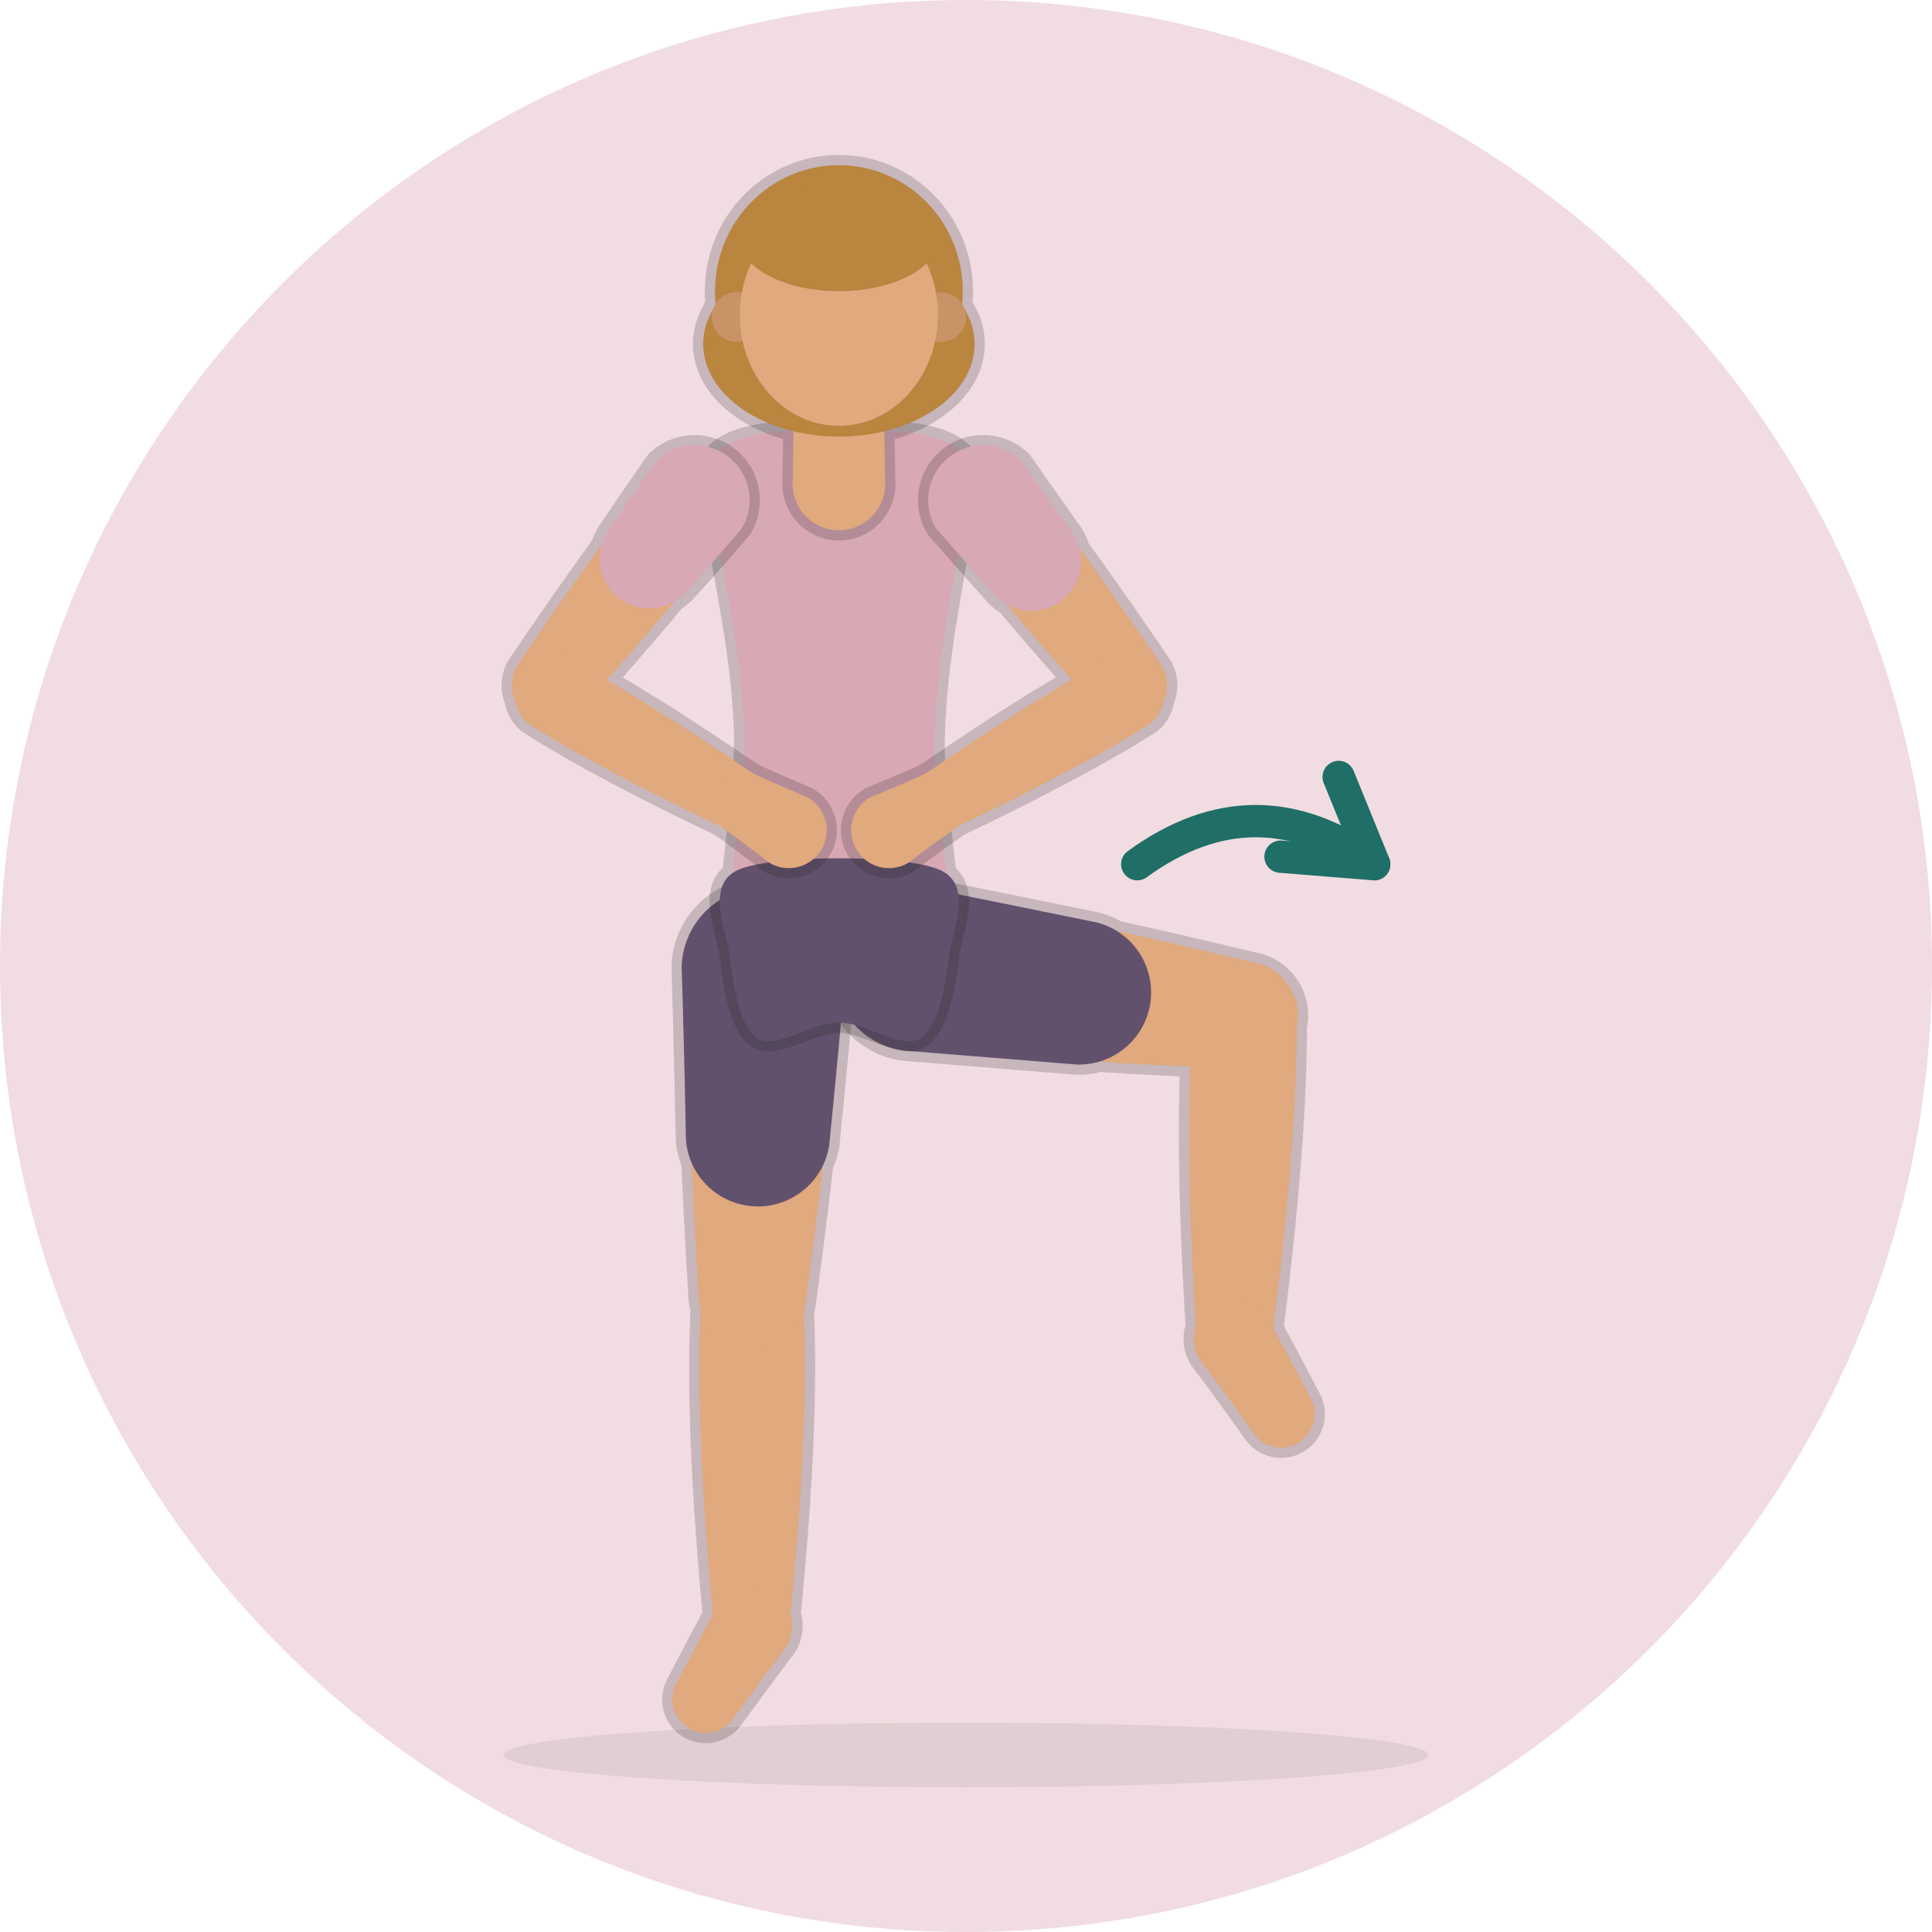
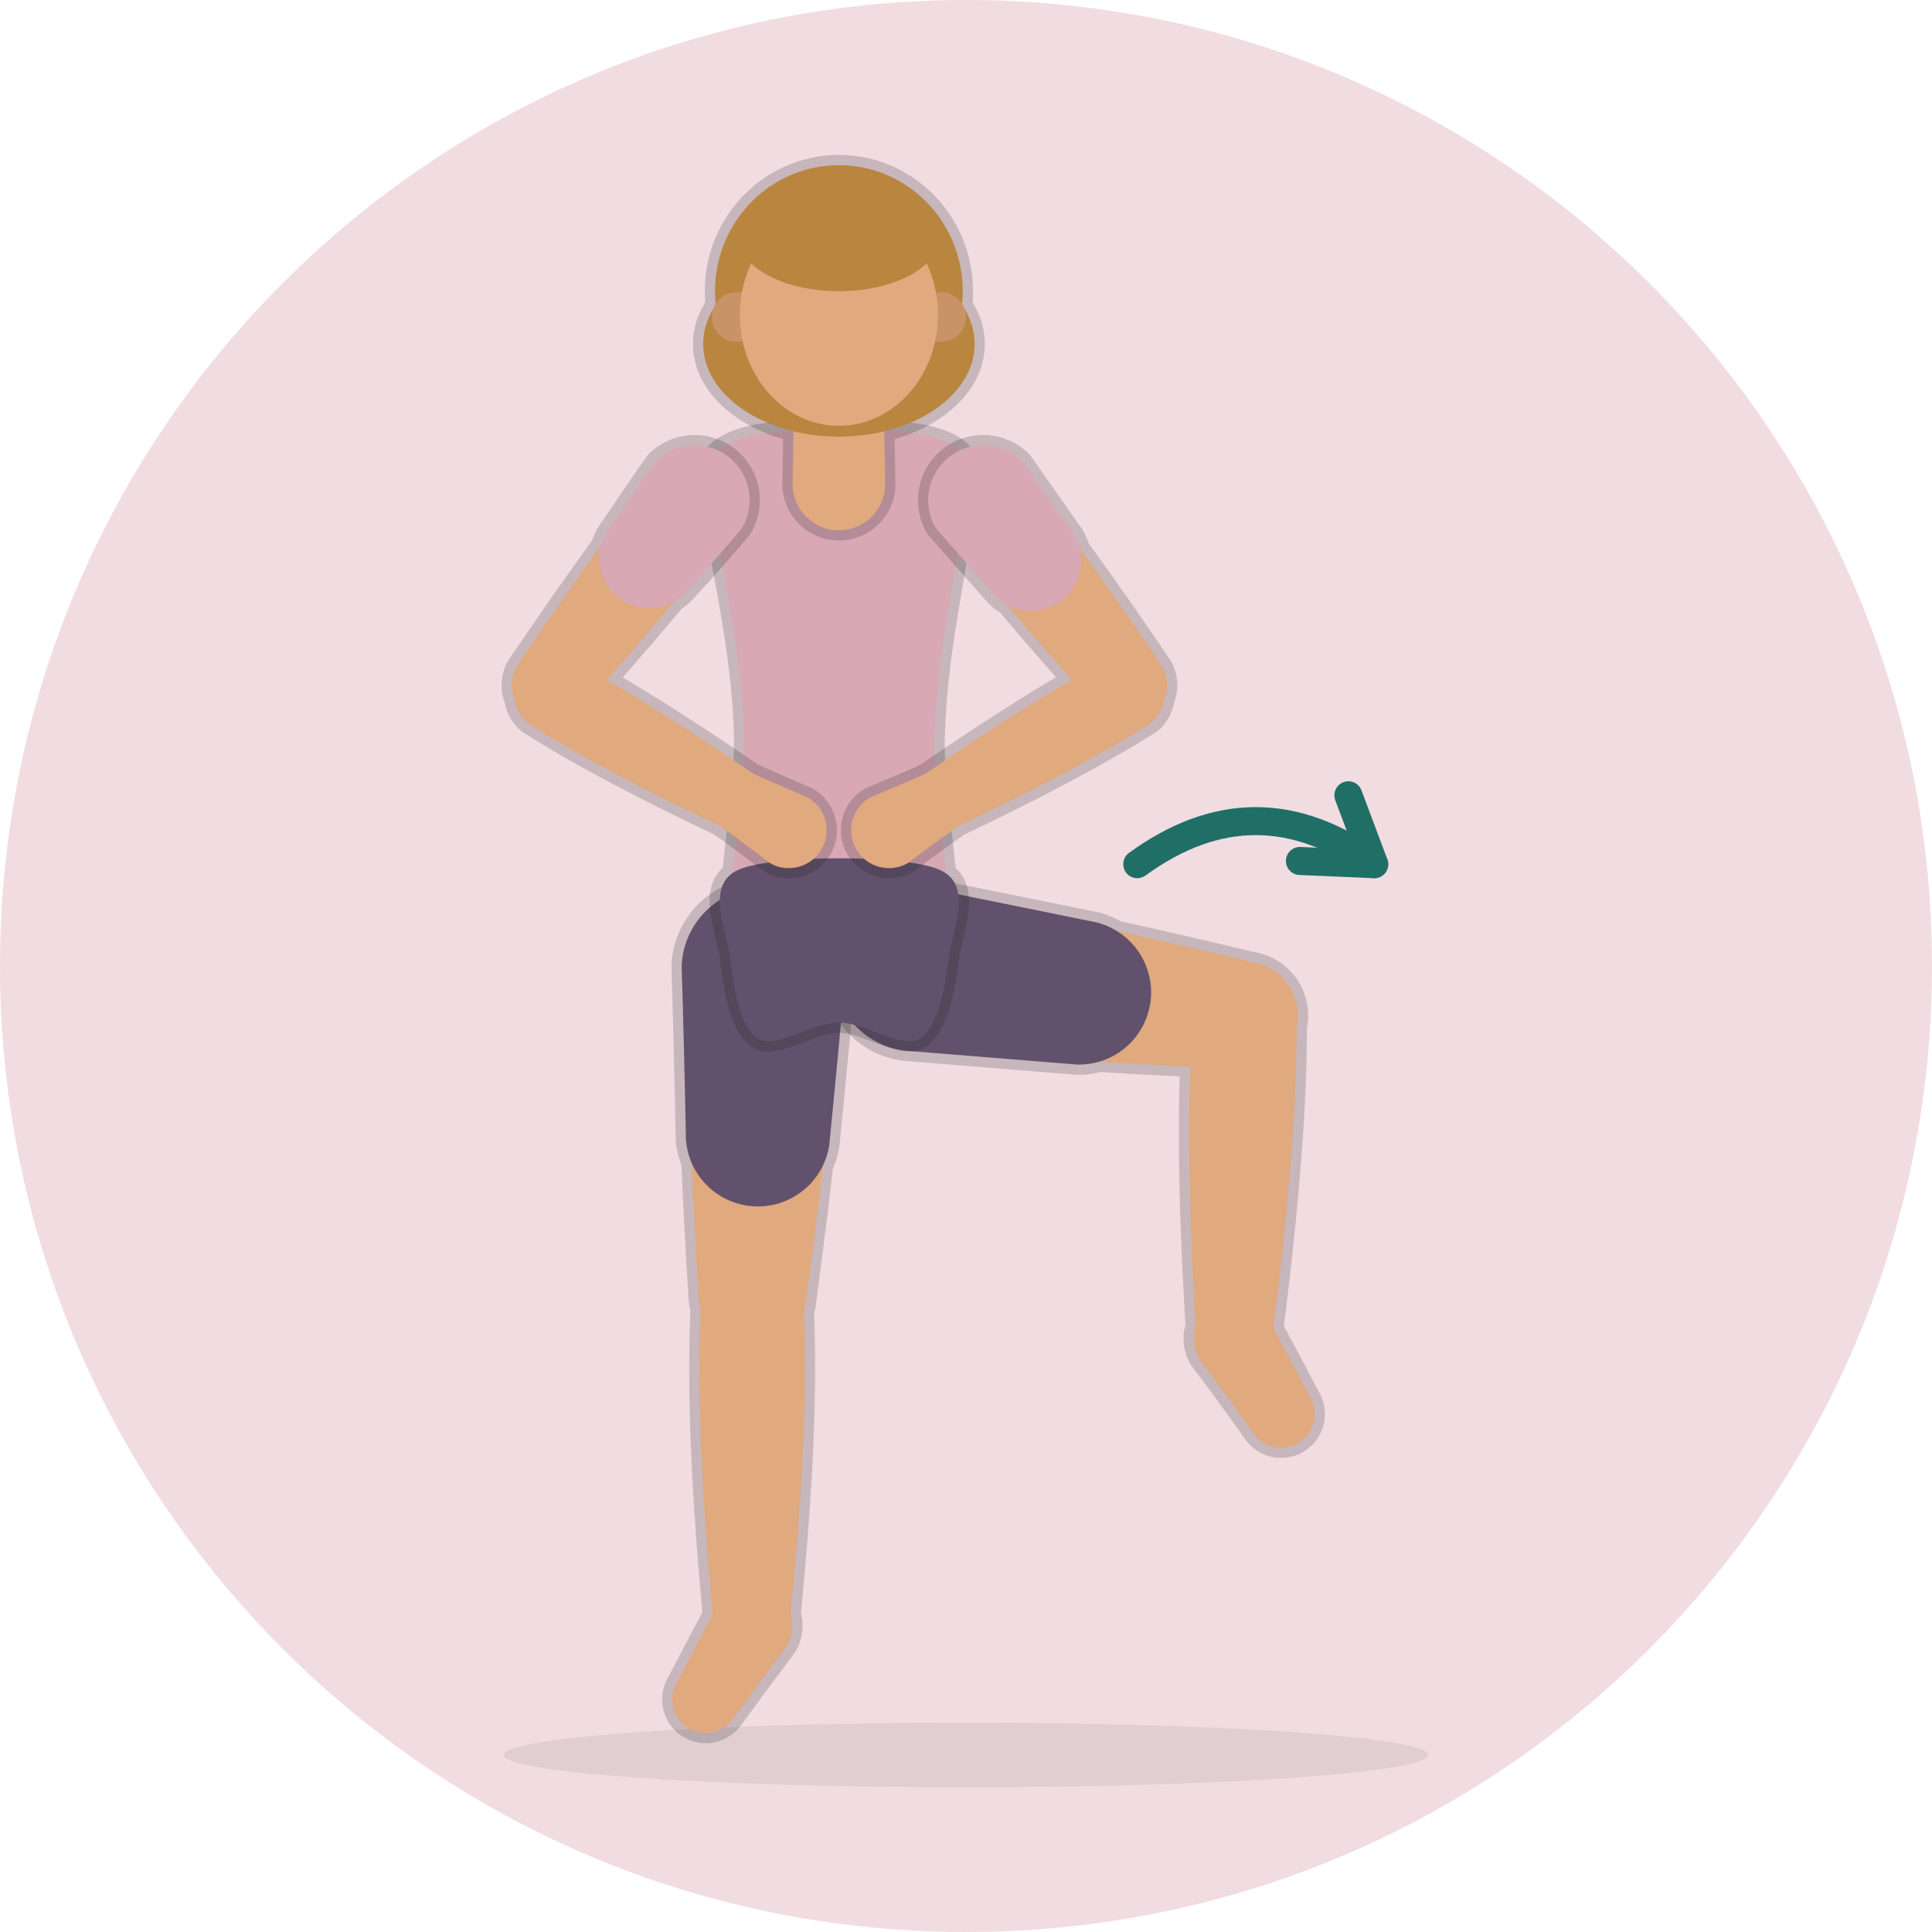
<svg xmlns="http://www.w3.org/2000/svg" viewBox="0 0 200 200" width="400" height="400" role="img" aria-label="Standing figure facing forward on one leg with the other knee lifted and opened out to the side.">
  <circle cx="100" cy="100" r="100" fill="#F1DCE2" />
  <clipPath id="c10yh8jc">
    <circle cx="100" cy="100" r="100" />
  </clipPath>
  <g clip-path="url(#c10yh8jc)">
    <g transform="translate(100.0 180.0) scale(1.115)">
      <ellipse cx="0" cy="1.5" rx="42.929" ry="3" fill="#20211F" opacity="0.08" />
      <g>
        <path d="M-24.6 -40.5Q-25.2 -29.1 -23.4 -10.5A3.5 3.5 0 0 0 -16.4 -10.5Q-14.5 -29.1 -15.1 -40.5A4.8 4.8 0 0 0 -24.6 -40.5ZM-25.8 -71.7Q-26.0 -59.9 -24.8 -40.7A5.0 5.0 0 0 0 -14.9 -40.3Q-12.3 -59.5 -11.7 -71.2A7.0 7.0 0 0 0 -25.8 -71.7ZM-26.4 -71.7Q-26.2 -65.6 -26.0 -55.6A6.7 6.7 0 0 0 -12.7 -55.1Q-11.7 -65.1 -11.2 -71.2A7.6 7.6 0 0 0 -26.4 -71.7ZM-23.0 -12.5Q-24.5 -9.7 -26.9 -5.1A3.1 3.1 0 0 0 -21.6 -1.9Q-18.6 -6.0 -16.7 -8.5A3.7 3.7 0 0 0 -23.0 -12.5Z" fill="#1E1F1D" stroke="#1E1F1D" stroke-width="1.9" stroke-linejoin="round" opacity="0.2" />
        <path d="M-24.6 -40.5Q-25.2 -29.1 -23.4 -10.5A3.5 3.5 0 0 0 -16.4 -10.5Q-14.5 -29.1 -15.1 -40.5A4.8 4.8 0 0 0 -24.6 -40.5Z" fill="#E0A97E" />
        <path d="M-25.8 -71.7Q-26.0 -59.9 -24.8 -40.7A5.0 5.0 0 0 0 -14.9 -40.3Q-12.3 -59.5 -11.7 -71.2A7.0 7.0 0 0 0 -25.8 -71.7Z" fill="#E0A97E" />
        <path d="M-26.4 -71.7Q-26.2 -65.6 -26.0 -55.6A6.7 6.7 0 0 0 -12.7 -55.1Q-11.7 -65.1 -11.2 -71.2A7.6 7.6 0 0 0 -26.4 -71.7Z" fill="#62516C" />
        <path d="M-23.0 -12.5Q-24.5 -9.7 -26.9 -5.1A3.1 3.1 0 0 0 -21.6 -1.9Q-18.6 -6.0 -16.7 -8.5A3.7 3.7 0 0 0 -23.0 -12.5Z" fill="#E0A97E" />
      </g>
      <g>
        <path d="M21.1 -67.3Q20.2 -56.0 21.4 -37.3A3.5 3.5 0 0 0 28.4 -37.1Q30.8 -55.6 30.7 -67.0A4.8 4.8 0 0 0 21.1 -67.3ZM-5.8 -64.5Q5.9 -63.0 25.2 -62.2A5.0 5.0 0 0 0 26.6 -72.1Q7.9 -76.6 -3.8 -78.5A7.0 7.0 0 0 0 -5.8 -64.5ZM-5.8 -63.9Q0.3 -63.4 10.3 -62.6A6.7 6.7 0 0 0 12.1 -75.8Q2.3 -77.8 -3.7 -79.0A7.6 7.6 0 0 0 -5.8 -63.9ZM21.7 -35.2Q23.6 -32.7 26.6 -28.5A3.1 3.1 0 0 0 31.9 -31.8Q29.5 -36.4 28.0 -39.1A3.7 3.7 0 0 0 21.7 -35.2Z" fill="#1E1F1D" stroke="#1E1F1D" stroke-width="1.9" stroke-linejoin="round" opacity="0.2" />
        <path d="M21.1 -67.3Q20.2 -56.0 21.4 -37.3A3.5 3.5 0 0 0 28.4 -37.1Q30.8 -55.6 30.7 -67.0A4.8 4.8 0 0 0 21.1 -67.3Z" fill="#E0A97E" />
        <path d="M-5.8 -64.5Q5.9 -63.0 25.2 -62.2A5.0 5.0 0 0 0 26.6 -72.1Q7.9 -76.6 -3.8 -78.5A7.0 7.0 0 0 0 -5.8 -64.5Z" fill="#E0A97E" />
        <path d="M-5.8 -63.9Q0.3 -63.4 10.3 -62.6A6.7 6.7 0 0 0 12.1 -75.8Q2.3 -77.8 -3.7 -79.0A7.6 7.6 0 0 0 -5.8 -63.9Z" fill="#62516C" />
        <path d="M21.7 -35.2Q23.6 -32.7 26.6 -28.5A3.1 3.1 0 0 0 31.9 -31.8Q29.5 -36.4 28.0 -39.1A3.7 3.7 0 0 0 21.7 -35.2Z" fill="#E0A97E" />
      </g>
      <g>
        <path d="M-21.5 -71.5C-23.0 -75.8 -20.4 -87.0 -20.6 -93.5C-20.8 -100.0 -22.2 -106.5 -22.9 -110.5C-23.5 -114.5 -25.0 -115.7 -24.4 -117.5C-23.8 -119.2 -22.6 -120.5 -19.3 -121.1C-15.9 -121.7 -7.6 -121.7 -4.2 -121.1C-0.9 -120.5 0.2 -119.2 0.8 -117.5C1.4 -115.7 -0.1 -114.5 -0.7 -110.5C-1.3 -106.5 -2.7 -100.0 -2.9 -93.5C-3.2 -87.0 -0.5 -75.8 -2.0 -71.5C-3.5 -67.1 -8.5 -67.5 -11.8 -67.5C-15.0 -67.5 -20.1 -67.1 -21.5 -71.5ZM-21.9 -72.5C-22.2 -75.1 -24.3 -79.3 -21.1 -80.7C-17.8 -82.1 -5.7 -82.1 -2.5 -80.7C0.8 -79.3 -1.3 -75.1 -1.6 -72.5C-1.9 -69.9 -2.6 -66.0 -4.3 -65.0C-6.0 -64.0 -9.3 -66.5 -11.8 -66.5C-14.3 -66.5 -17.6 -64.0 -19.3 -65.0C-21.0 -66.0 -21.6 -69.9 -21.9 -72.5Z" fill="#1E1F1D" stroke="#1E1F1D" stroke-width="1.9" stroke-linejoin="round" opacity="0.2" />
        <path d="M-21.5 -71.5C-23.0 -75.8 -20.4 -87.0 -20.6 -93.5C-20.8 -100.0 -22.2 -106.5 -22.9 -110.5C-23.5 -114.5 -25.0 -115.7 -24.4 -117.5C-23.8 -119.2 -22.6 -120.5 -19.3 -121.1C-15.9 -121.7 -7.6 -121.7 -4.2 -121.1C-0.9 -120.5 0.2 -119.2 0.8 -117.5C1.4 -115.7 -0.1 -114.5 -0.7 -110.5C-1.3 -106.5 -2.7 -100.0 -2.9 -93.5C-3.2 -87.0 -0.5 -75.8 -2.0 -71.5C-3.5 -67.1 -8.5 -67.5 -11.8 -67.5C-15.0 -67.5 -20.1 -67.1 -21.5 -71.5Z" fill="#D8A8B5" />
        <path d="M-21.9 -72.5C-22.2 -75.1 -24.3 -79.3 -21.1 -80.7C-17.8 -82.1 -5.7 -82.1 -2.5 -80.7C0.8 -79.3 -1.3 -75.1 -1.6 -72.5C-1.9 -69.9 -2.6 -66.0 -4.3 -65.0C-6.0 -64.0 -9.3 -66.5 -11.8 -66.5C-14.3 -66.5 -17.6 -64.0 -19.3 -65.0C-21.0 -66.0 -21.6 -69.9 -21.9 -72.5Z" fill="#62516C" />
      </g>
      <g>
        <path d="M-28.3 -118.2Q-33.7 -111.4 -41.7 -99.6A3.6 3.6 0 0 0 -36.1 -95.2Q-26.6 -105.8 -21.3 -112.8A4.4 4.4 0 0 0 -28.3 -118.2ZM-28.8 -118.6Q-30.5 -116.2 -33.2 -112.2A4.6 4.6 0 0 0 -26.0 -106.5Q-22.7 -110.1 -20.8 -112.4A5.1 5.1 0 0 0 -28.8 -118.6ZM-40.7 -94.3Q-34.0 -90.0 -22.1 -84.4A2.8 2.8 0 0 0 -19.3 -89.3Q-30.1 -96.7 -37.1 -100.4A3.6 3.6 0 0 0 -40.7 -94.3ZM-22.2 -84.3Q-20.7 -83.2 -18.2 -81.3A3.5 3.5 0 0 0 -14.7 -87.4Q-17.5 -88.6 -19.3 -89.4A2.9 2.9 0 0 0 -22.2 -84.3Z" fill="#1E1F1D" stroke="#1E1F1D" stroke-width="1.9" stroke-linejoin="round" opacity="0.2" />
        <path d="M-28.3 -118.2Q-33.7 -111.4 -41.7 -99.6A3.6 3.6 0 0 0 -36.1 -95.2Q-26.6 -105.8 -21.3 -112.8A4.4 4.4 0 0 0 -28.3 -118.2Z" fill="#E0A97E" />
        <path d="M-28.8 -118.6Q-30.5 -116.2 -33.2 -112.2A4.6 4.6 0 0 0 -26.0 -106.5Q-22.7 -110.1 -20.8 -112.4A5.1 5.1 0 0 0 -28.8 -118.6Z" fill="#D8A8B5" />
        <path d="M-40.7 -94.3Q-34.0 -90.0 -22.1 -84.4A2.8 2.8 0 0 0 -19.3 -89.3Q-30.1 -96.7 -37.1 -100.4A3.6 3.6 0 0 0 -40.7 -94.3Z" fill="#E0A97E" />
        <path d="M-22.2 -84.3Q-20.7 -83.2 -18.2 -81.3A3.5 3.5 0 0 0 -14.7 -87.4Q-17.5 -88.6 -19.3 -89.4A2.9 2.9 0 0 0 -22.2 -84.3Z" fill="#E0A97E" />
      </g>
      <g>
        <path d="M-2.3 -112.8Q3.1 -105.8 12.6 -95.2A3.6 3.6 0 0 0 18.2 -99.6Q10.2 -111.4 4.7 -118.2A4.4 4.4 0 0 0 -2.3 -112.8ZM-2.8 -112.4Q-0.8 -110.1 2.4 -106.5A4.6 4.6 0 0 0 9.7 -112.2Q6.9 -116.2 5.2 -118.6A5.1 5.1 0 0 0 -2.8 -112.4ZM13.6 -100.4Q6.5 -96.7 -4.2 -89.3A2.8 2.8 0 0 0 -1.4 -84.4Q10.4 -90.0 17.2 -94.3A3.6 3.6 0 0 0 13.6 -100.4ZM-4.2 -89.4Q-6.0 -88.6 -8.9 -87.4A3.5 3.5 0 0 0 -5.4 -81.3Q-2.9 -83.2 -1.3 -84.3A2.9 2.9 0 0 0 -4.2 -89.4Z" fill="#1E1F1D" stroke="#1E1F1D" stroke-width="1.9" stroke-linejoin="round" opacity="0.2" />
        <path d="M-2.3 -112.8Q3.1 -105.8 12.6 -95.2A3.6 3.6 0 0 0 18.2 -99.6Q10.2 -111.4 4.7 -118.2A4.4 4.4 0 0 0 -2.3 -112.8Z" fill="#E0A97E" />
        <path d="M-2.8 -112.4Q-0.8 -110.1 2.4 -106.5A4.6 4.6 0 0 0 9.7 -112.2Q6.9 -116.2 5.2 -118.6A5.1 5.1 0 0 0 -2.8 -112.4Z" fill="#D8A8B5" />
        <path d="M13.6 -100.4Q6.5 -96.7 -4.2 -89.3A2.8 2.8 0 0 0 -1.4 -84.4Q10.4 -90.0 17.2 -94.3A3.6 3.6 0 0 0 13.6 -100.4Z" fill="#E0A97E" />
        <path d="M-4.2 -89.4Q-6.0 -88.6 -8.9 -87.4A3.5 3.5 0 0 0 -5.4 -81.3Q-2.9 -83.2 -1.3 -84.3A2.9 2.9 0 0 0 -4.2 -89.4Z" fill="#E0A97E" />
      </g>
      <g>
        <path d="M-7.5 -116.5Q-7.6 -122.7 -7.8 -133.0A4.0 4.0 0 0 0 -15.8 -133.0Q-16.0 -122.7 -16.1 -116.5A4.3 4.3 0 0 0 -7.5 -116.5ZM-11.8 -122.7A11.5 11.7 0.0 1 0 -11.8 -146.1A11.5 11.7 0.0 1 0 -11.8 -122.7ZM-11.8 -120.9A12.6 8.6 0.0 1 0 -11.8 -138.1A12.6 8.6 0.0 1 0 -11.8 -120.9ZM-2.3 -129.7A2.3 2.3 0.0 1 0 -2.3 -134.3A2.3 2.3 0.0 1 0 -2.3 -129.7ZM-21.3 -129.7A2.3 2.3 0.0 1 0 -21.3 -134.3A2.3 2.3 0.0 1 0 -21.3 -129.7ZM-11.8 -121.9A9.2 10.3 0.0 1 0 -11.8 -142.5A9.2 10.3 0.0 1 0 -11.8 -121.9ZM-11.8 -134.4A9.3 5.0 0.0 1 0 -11.8 -144.4A9.3 5.0 0.0 1 0 -11.8 -134.4Z" fill="#1E1F1D" stroke="#1E1F1D" stroke-width="1.9" stroke-linejoin="round" opacity="0.2" />
        <path d="M-7.5 -116.5Q-7.6 -122.7 -7.8 -133.0A4.0 4.0 0 0 0 -15.8 -133.0Q-16.0 -122.7 -16.1 -116.5A4.3 4.3 0 0 0 -7.5 -116.5Z" fill="#E0A97E" />
        <path d="M-11.8 -122.7A11.5 11.7 0.0 1 0 -11.8 -146.1A11.5 11.7 0.0 1 0 -11.8 -122.7Z" fill="#B9853F" />
        <path d="M-11.8 -120.9A12.6 8.6 0.0 1 0 -11.8 -138.1A12.6 8.6 0.0 1 0 -11.8 -120.9Z" fill="#B9853F" />
        <path d="M-2.3 -129.7A2.3 2.3 0.0 1 0 -2.3 -134.3A2.3 2.3 0.0 1 0 -2.3 -129.7Z" fill="#C99368" />
        <path d="M-21.3 -129.7A2.3 2.3 0.0 1 0 -21.3 -134.3A2.3 2.3 0.0 1 0 -21.3 -129.7Z" fill="#C99368" />
        <path d="M-11.8 -121.9A9.2 10.3 0.0 1 0 -11.8 -142.5A9.2 10.3 0.0 1 0 -11.8 -121.9Z" fill="#E0A97E" />
        <path d="M-11.8 -134.4A9.3 5.0 0.0 1 0 -11.8 -144.4A9.3 5.0 0.0 1 0 -11.8 -134.4Z" fill="#B9853F" />
      </g>
-       <g fill="none" stroke="#1F6F66" stroke-width="3" stroke-linecap="round" stroke-linejoin="round">
+       <g fill="none" stroke="#1F6F66" stroke-width="2.6" stroke-linecap="round" stroke-linejoin="round">
        <path d="M15.9 -81.2Q26.9 -89.2 37.9 -81.2" />
-         <path d="M29.2 -81.9L37.9 -81.2L34.6 -89.3" />
+         <path d="M31.0 -81.5L37.9 -81.2L35.5 -87.6" />
      </g>
    </g>
  </g>
</svg>
